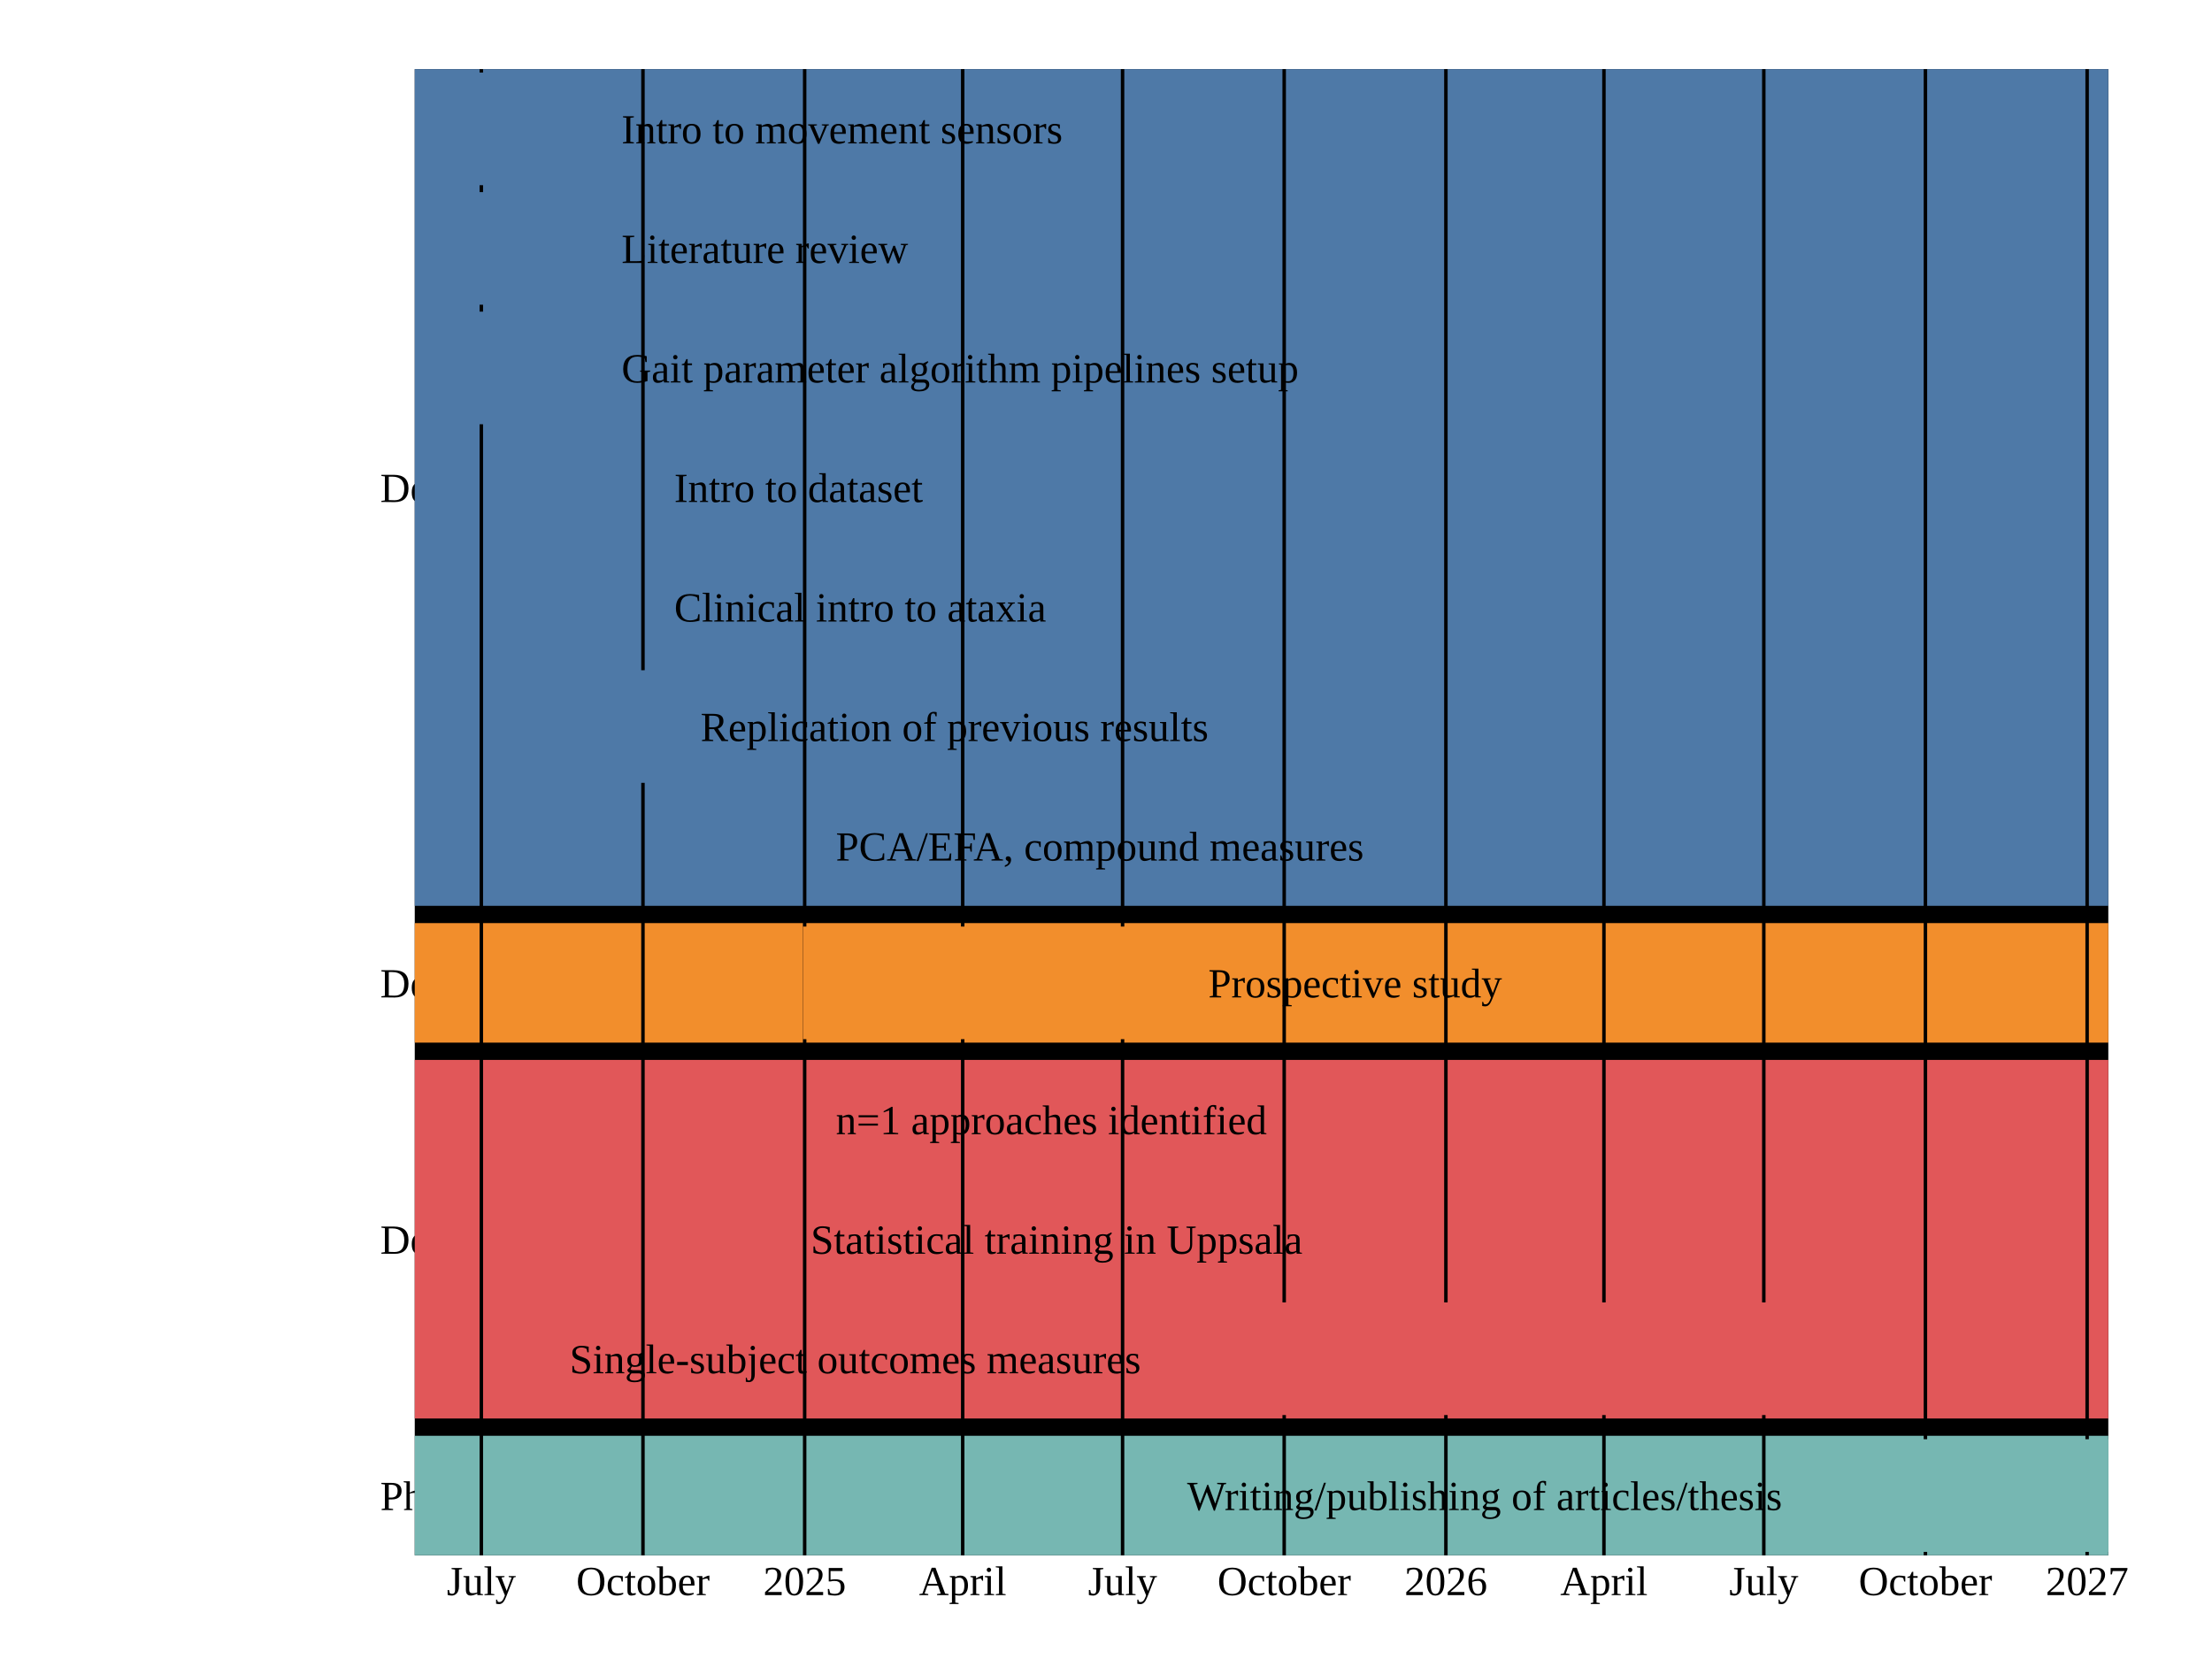
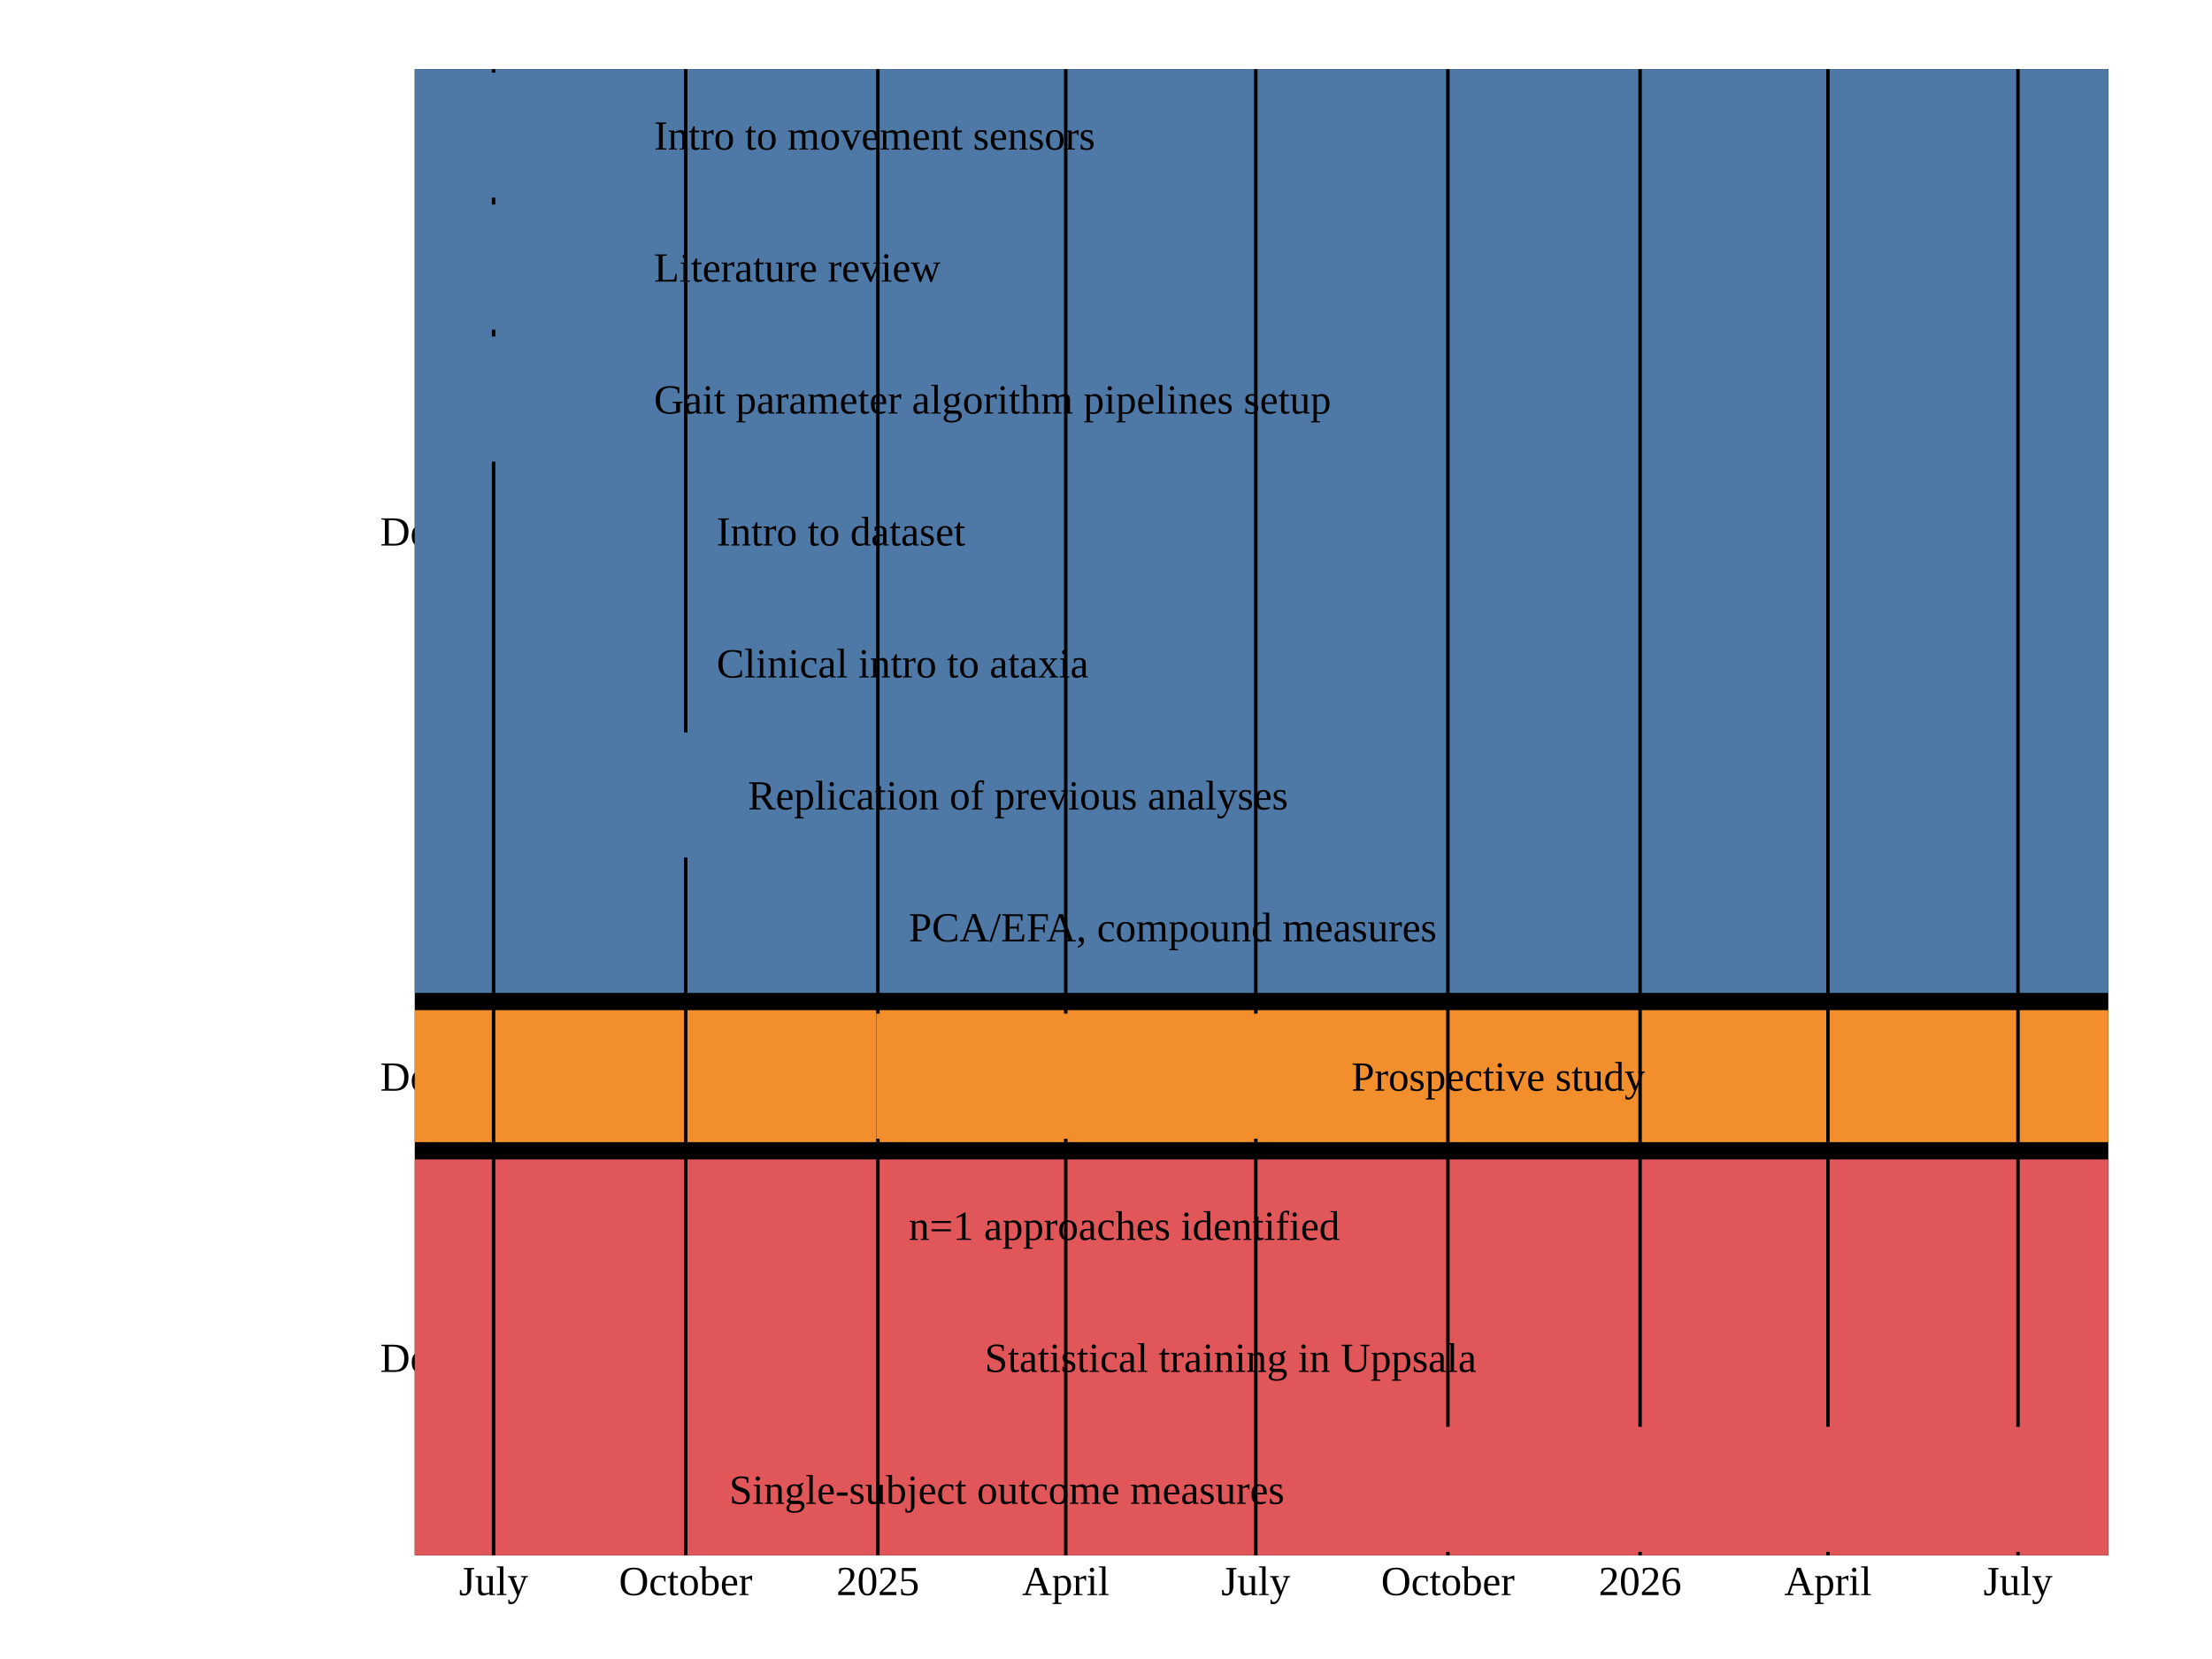
<svg xmlns="http://www.w3.org/2000/svg" xmlns:html="http://www.w3.org/1999/xhtml" class="gantt-chart" width="640" height="480" viewBox="0 0 640 480" preserveAspectRatio="true">
  <html:link rel="stylesheet" type="text/css" href="../submodule-html-slides/styles/slides-theme-0/slides-theme-0.css" />
  <clipPath id="clip-plot">
    <rect x="0" y="0" width="490" height="430" />
  </clipPath>
  <g class="plot" transform="translate(120, 20)">
    <rect class="frame" x="0" y="0" width="490" height="430" />
    <g class="grid">
      <g class="y-axis">
        <g class="group-separators">
-           <line x1="0" x2="490" y1="244.583" y2="244.583" stroke-width="5" />
-           <line x1="0" x2="490" y1="284.167" y2="284.167" stroke-width="5" />
-           <line x1="0" x2="490" y1="392.917" y2="392.917" stroke-width="5" />
+           <line x1="0" x2="490" y1="269.773" y2="269.773" stroke-width="5" />
+           <line x1="0" x2="490" y1="312.955" y2="312.955" stroke-width="5" />
        </g>
        <g class="group-names">
-           <text class="weak" fill="currentColor" x="-10" y="121.042" dy=".35em">Deliverable 1</text>
-           <text class="weak" fill="currentColor" x="-10" y="264.375" dy=".35em">Deliverable 2</text>
-           <text class="weak" fill="currentColor" x="-10" y="338.542" dy=".35em">Deliverable 3</text>
-           <text class="weak" fill="currentColor" x="-10" y="412.708" dy=".35em">PhD</text>
+           <text class="weak" fill="currentColor" x="-10" y="133.636" dy=".35em">Deliverable 1</text>
+           <text class="weak" fill="currentColor" x="-10" y="291.364" dy=".35em">Deliverable 2</text>
+           <text class="weak" fill="currentColor" x="-10" y="372.727" dy=".35em">Deliverable 3</text>
        </g>
        <g class="group-backgrounds">
-           <rect x="0" y="0" width="490" height="242.083" fill="#4e79a7" />
-           <rect x="0" y="247.083" width="490" height="34.583" fill="#f28e2c" />
-           <rect x="0" y="286.667" width="490" height="103.75" fill="#e15759" />
-           <rect x="0" y="395.417" width="490" height="34.583" fill="#76b7b2" />
+           <rect x="0" y="0" width="490" height="267.273" fill="#4e79a7" />
+           <rect x="0" y="272.273" width="490" height="38.182" fill="#f28e2c" />
+           <rect x="0" y="315.455" width="490" height="114.545" fill="#e15759" />
        </g>
      </g>
      <g class="x-axis" transform="translate(0, 430)" fill="none" text-anchor="middle">
-         <g class="tick" opacity="1" transform="translate(19.2647,0)">
+         <g class="tick" opacity="1" transform="translate(22.80477,0)">
          <line stroke="currentColor" y2="-430" />
          <text fill="currentColor" y="3" dy="0.71em" class="weak">July</text>
        </g>
-         <g class="tick" opacity="1" transform="translate(66.02818,0)">
+         <g class="tick" opacity="1" transform="translate(78.39046,0)">
          <line stroke="currentColor" y2="-430" />
          <text fill="currentColor" y="3" dy="0.71em" class="weak">October</text>
        </g>
-         <g class="tick" opacity="1" transform="translate(112.8128,0)">
+         <g class="tick" opacity="1" transform="translate(134.0013,0)">
          <line stroke="currentColor" y2="-430" />
          <text fill="currentColor" y="3" dy="0.71em" class="weak">2025</text>
        </g>
-         <g class="tick" opacity="1" transform="translate(158.5386,0)">
+         <g class="tick" opacity="1" transform="translate(188.3535,0)">
          <line stroke="currentColor" y2="-430" />
          <text fill="currentColor" y="3" dy="0.71em" class="weak">April</text>
        </g>
-         <g class="tick" opacity="1" transform="translate(204.7937,0)">
+         <g class="tick" opacity="1" transform="translate(243.335,0)">
          <line stroke="currentColor" y2="-430" />
          <text fill="currentColor" y="3" dy="0.71em" class="weak">July</text>
        </g>
-         <g class="tick" opacity="1" transform="translate(251.5572,0)">
+         <g class="tick" opacity="1" transform="translate(298.9207,0)">
          <line stroke="currentColor" y2="-430" />
          <text fill="currentColor" y="3" dy="0.71em" class="weak">October</text>
        </g>
-         <g class="tick" opacity="1" transform="translate(298.3419,0)">
+         <g class="tick" opacity="1" transform="translate(354.5315,0)">
          <line stroke="currentColor" y2="-430" />
          <text fill="currentColor" y="3" dy="0.71em" class="weak">2026</text>
        </g>
-         <g class="tick" opacity="1" transform="translate(344.0676,0)">
+         <g class="tick" opacity="1" transform="translate(408.8837,0)">
          <line stroke="currentColor" y2="-430" />
          <text fill="currentColor" y="3" dy="0.71em" class="weak">April</text>
        </g>
-         <g class="tick" opacity="1" transform="translate(390.3228,0)">
+         <g class="tick" opacity="1" transform="translate(463.8652,0)">
          <line stroke="currentColor" y2="-430" />
          <text fill="currentColor" y="3" dy="0.71em" class="weak">July</text>
-         </g>
-         <g class="tick" opacity="1" transform="translate(437.0863,0)">
-           <line stroke="currentColor" y2="-430" />
-           <text fill="currentColor" y="3" dy="0.71em" class="weak">October</text>
-         </g>
-         <g class="tick" opacity="1" transform="translate(483.8709,0)">
-           <line stroke="currentColor" y2="-430" />
-           <text fill="currentColor" y="3" dy="0.71em" class="weak">2027</text>
        </g>
      </g>
    </g>
    <g class="tasks" clip-path="url(#clip-plot)">
      <g>
        <g class="task">
-           <rect x="3.558" y="1" width="46.255" height="32.583" fill="#4e79a7" />
-           <text class="small" fill="currentColor" x="59.813" y="17.292" dy=".35em" text-anchor="start">Intro to movement sensors</text>
+           <rect x="4.229" y="1" width="54.982" height="36.182" fill="#4e79a7" />
+           <text class="small" fill="currentColor" x="69.211" y="19.091" dy=".35em" text-anchor="start">Intro to movement sensors</text>
        </g>
        <g class="task">
-           <rect x="3.558" y="35.583" width="46.255" height="32.583" fill="#4e79a7" />
-           <text class="small" fill="currentColor" x="59.813" y="51.875" dy=".35em" text-anchor="start">Literature review</text>
+           <rect x="4.229" y="39.182" width="54.982" height="36.182" fill="#4e79a7" />
+           <text class="small" fill="currentColor" x="69.211" y="57.273" dy=".35em" text-anchor="start">Literature review</text>
        </g>
        <g class="task">
-           <rect x="3.558" y="70.167" width="46.255" height="32.583" fill="#4e79a7" />
-           <text class="small" fill="currentColor" x="59.813" y="86.458" dy=".35em" text-anchor="start">Gait parameter algorithm pipelines setup</text>
+           <rect x="4.229" y="77.364" width="54.982" height="36.182" fill="#4e79a7" />
+           <text class="small" fill="currentColor" x="69.211" y="95.455" dy=".35em" text-anchor="start">Gait parameter algorithm pipelines setup</text>
        </g>
        <g class="task">
-           <rect x="50.322" y="104.75" width="14.741" height="32.583" fill="#4e79a7" />
-           <text class="small" fill="currentColor" x="75.062" y="121.042" dy=".35em" text-anchor="start">Intro to dataset</text>
+           <rect x="59.815" y="115.545" width="17.522" height="36.182" fill="#4e79a7" />
+           <text class="small" fill="currentColor" x="87.337" y="133.636" dy=".35em" text-anchor="start">Intro to dataset</text>
        </g>
        <g class="task">
-           <rect x="50.322" y="139.333" width="14.741" height="32.583" fill="#4e79a7" />
-           <text class="small" fill="currentColor" x="75.062" y="155.625" dy=".35em" text-anchor="start">Clinical intro to ataxia</text>
+           <rect x="59.815" y="153.727" width="17.522" height="36.182" fill="#4e79a7" />
+           <text class="small" fill="currentColor" x="87.337" y="171.818" dy=".35em" text-anchor="start">Clinical intro to ataxia</text>
        </g>
        <g class="task">
-           <rect x="50.322" y="173.917" width="22.365" height="32.583" fill="#4e79a7" />
-           <text class="small" fill="currentColor" x="82.687" y="190.208" dy=".35em" text-anchor="start">Replication of previous results</text>
+           <rect x="59.815" y="191.909" width="26.584" height="36.182" fill="#4e79a7" />
+           <text class="small" fill="currentColor" x="96.4" y="210" dy=".35em" text-anchor="start">Replication of previous analyses</text>
        </g>
        <g class="task">
-           <rect x="72.687" y="208.5" width="39.139" height="32.583" fill="#4e79a7" />
-           <text class="small" fill="currentColor" x="121.826" y="224.792" dy=".35em" text-anchor="start">PCA/EFA, compound measures</text>
+           <rect x="86.4" y="230.091" width="46.523" height="36.182" fill="#4e79a7" />
+           <text class="small" fill="currentColor" x="142.922" y="248.182" dy=".35em" text-anchor="start">PCA/EFA, compound measures</text>
        </g>
      </g>
      <g>
        <g class="task">
-           <rect x="112.334" y="248.083" width="107.251" height="32.583" fill="#f28e2c" />
-           <text class="small" fill="currentColor" x="229.585" y="264.375" dy=".35em" text-anchor="start">Prospective study</text>
+           <rect x="133.527" y="273.273" width="127.485" height="36.182" fill="#f28e2c" />
+           <text class="small" fill="currentColor" x="271.011" y="291.364" dy=".35em" text-anchor="start">Prospective study</text>
        </g>
      </g>
      <g>
        <g class="task">
-           <rect x="72.687" y="287.667" width="39.139" height="32.583" fill="#e15759" />
-           <text class="small" fill="currentColor" x="121.826" y="303.958" dy=".35em" text-anchor="start">n=1 approaches identified</text>
+           <rect x="86.4" y="316.455" width="46.523" height="36.182" fill="#e15759" />
+           <text class="small" fill="currentColor" x="142.922" y="334.545" dy=".35em" text-anchor="start">n=1 approaches identified</text>
        </g>
        <g class="task">
-           <rect x="266.857" y="322.25" width="30.498" height="32.583" fill="#e15759" />
-           <text class="small" fill="currentColor" x="256.857" y="338.542" dy=".35em" text-anchor="end">Statistical training in Uppsala</text>
+           <rect x="317.201" y="354.636" width="36.252" height="36.182" fill="#e15759" />
+           <text class="small" fill="currentColor" x="307.201" y="372.727" dy=".35em" text-anchor="end">Statistical training in Uppsala</text>
        </g>
        <g class="task">
-           <rect x="220.093" y="356.833" width="185.021" height="32.583" fill="#e15759" />
-           <text class="small" fill="currentColor" x="210.093" y="373.125" dy=".35em" text-anchor="end">Single-subject outcomes measures</text>
-         </g>
-       </g>
-       <g>
-         <g class="task">
-           <rect x="405.622" y="396.417" width="402.064" height="32.583" fill="#76b7b2" />
-           <text class="small" fill="currentColor" x="395.622" y="412.708" dy=".35em" text-anchor="end">Writing/publishing of articles/thesis</text>
+           <rect x="261.615" y="392.818" width="219.926" height="36.182" fill="#e15759" />
+           <text class="small" fill="currentColor" x="251.615" y="410.909" dy=".35em" text-anchor="end">Single-subject outcome measures</text>
        </g>
      </g>
    </g>
  </g>
</svg>
